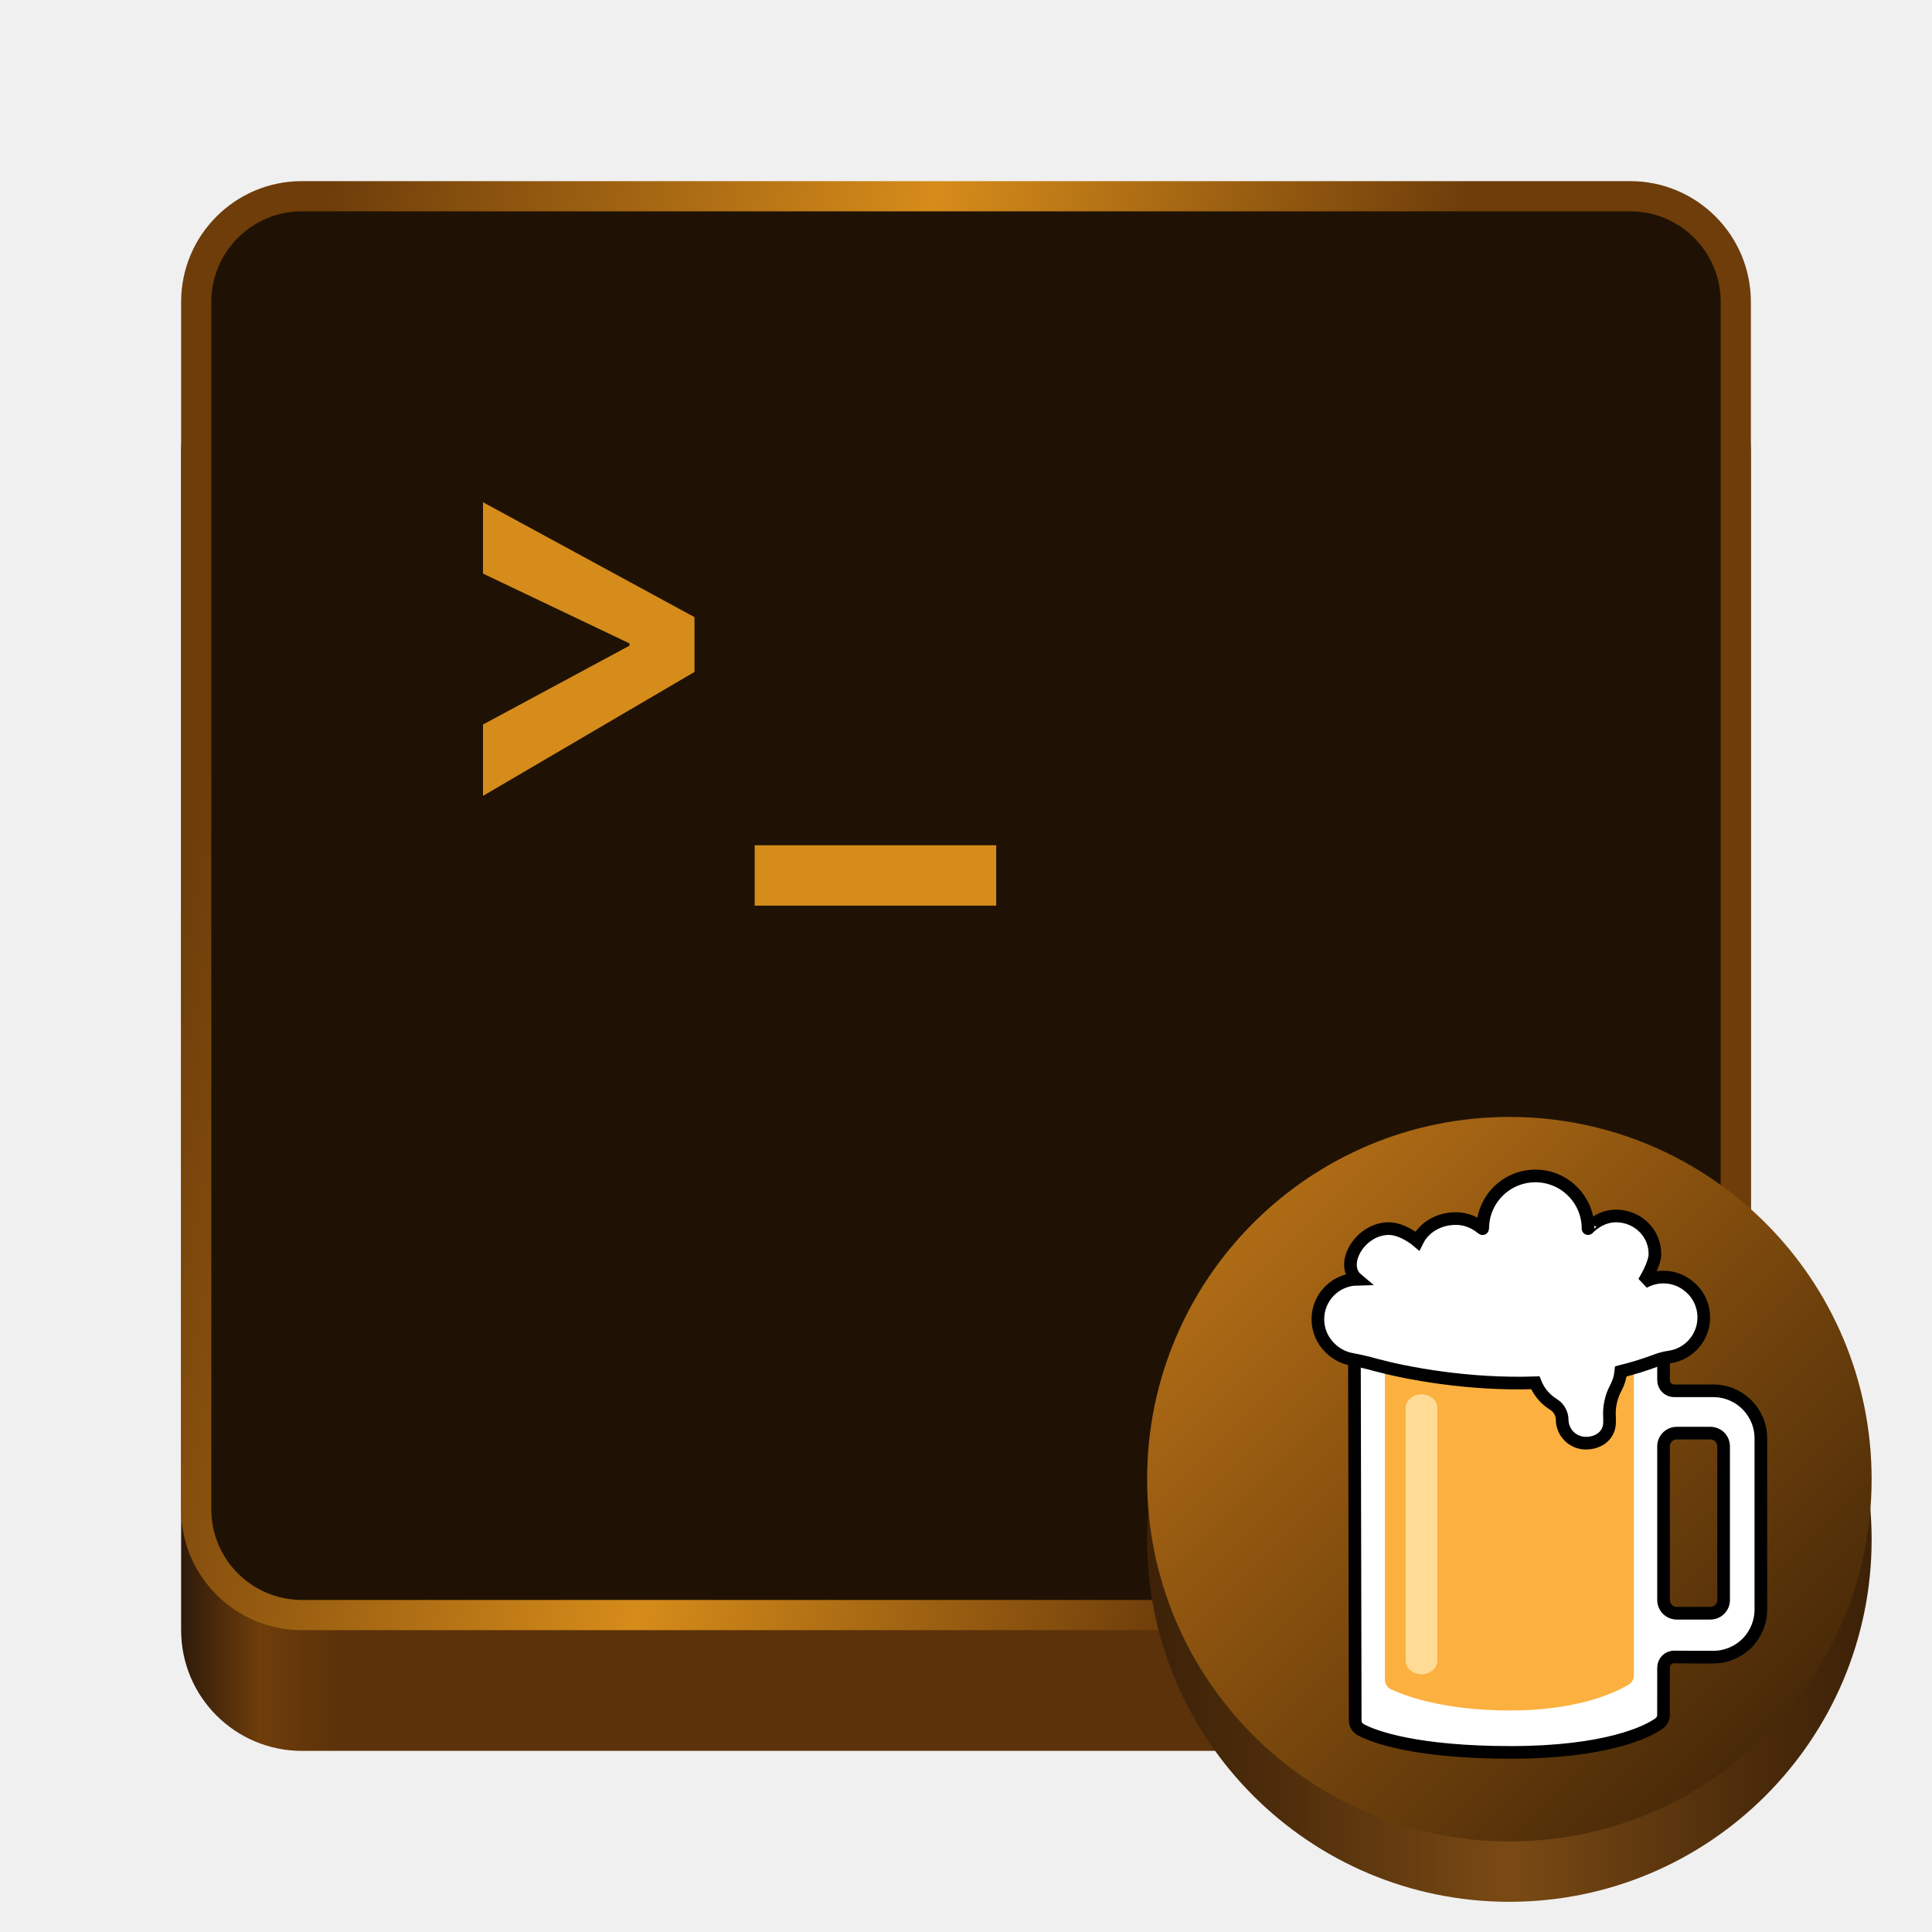
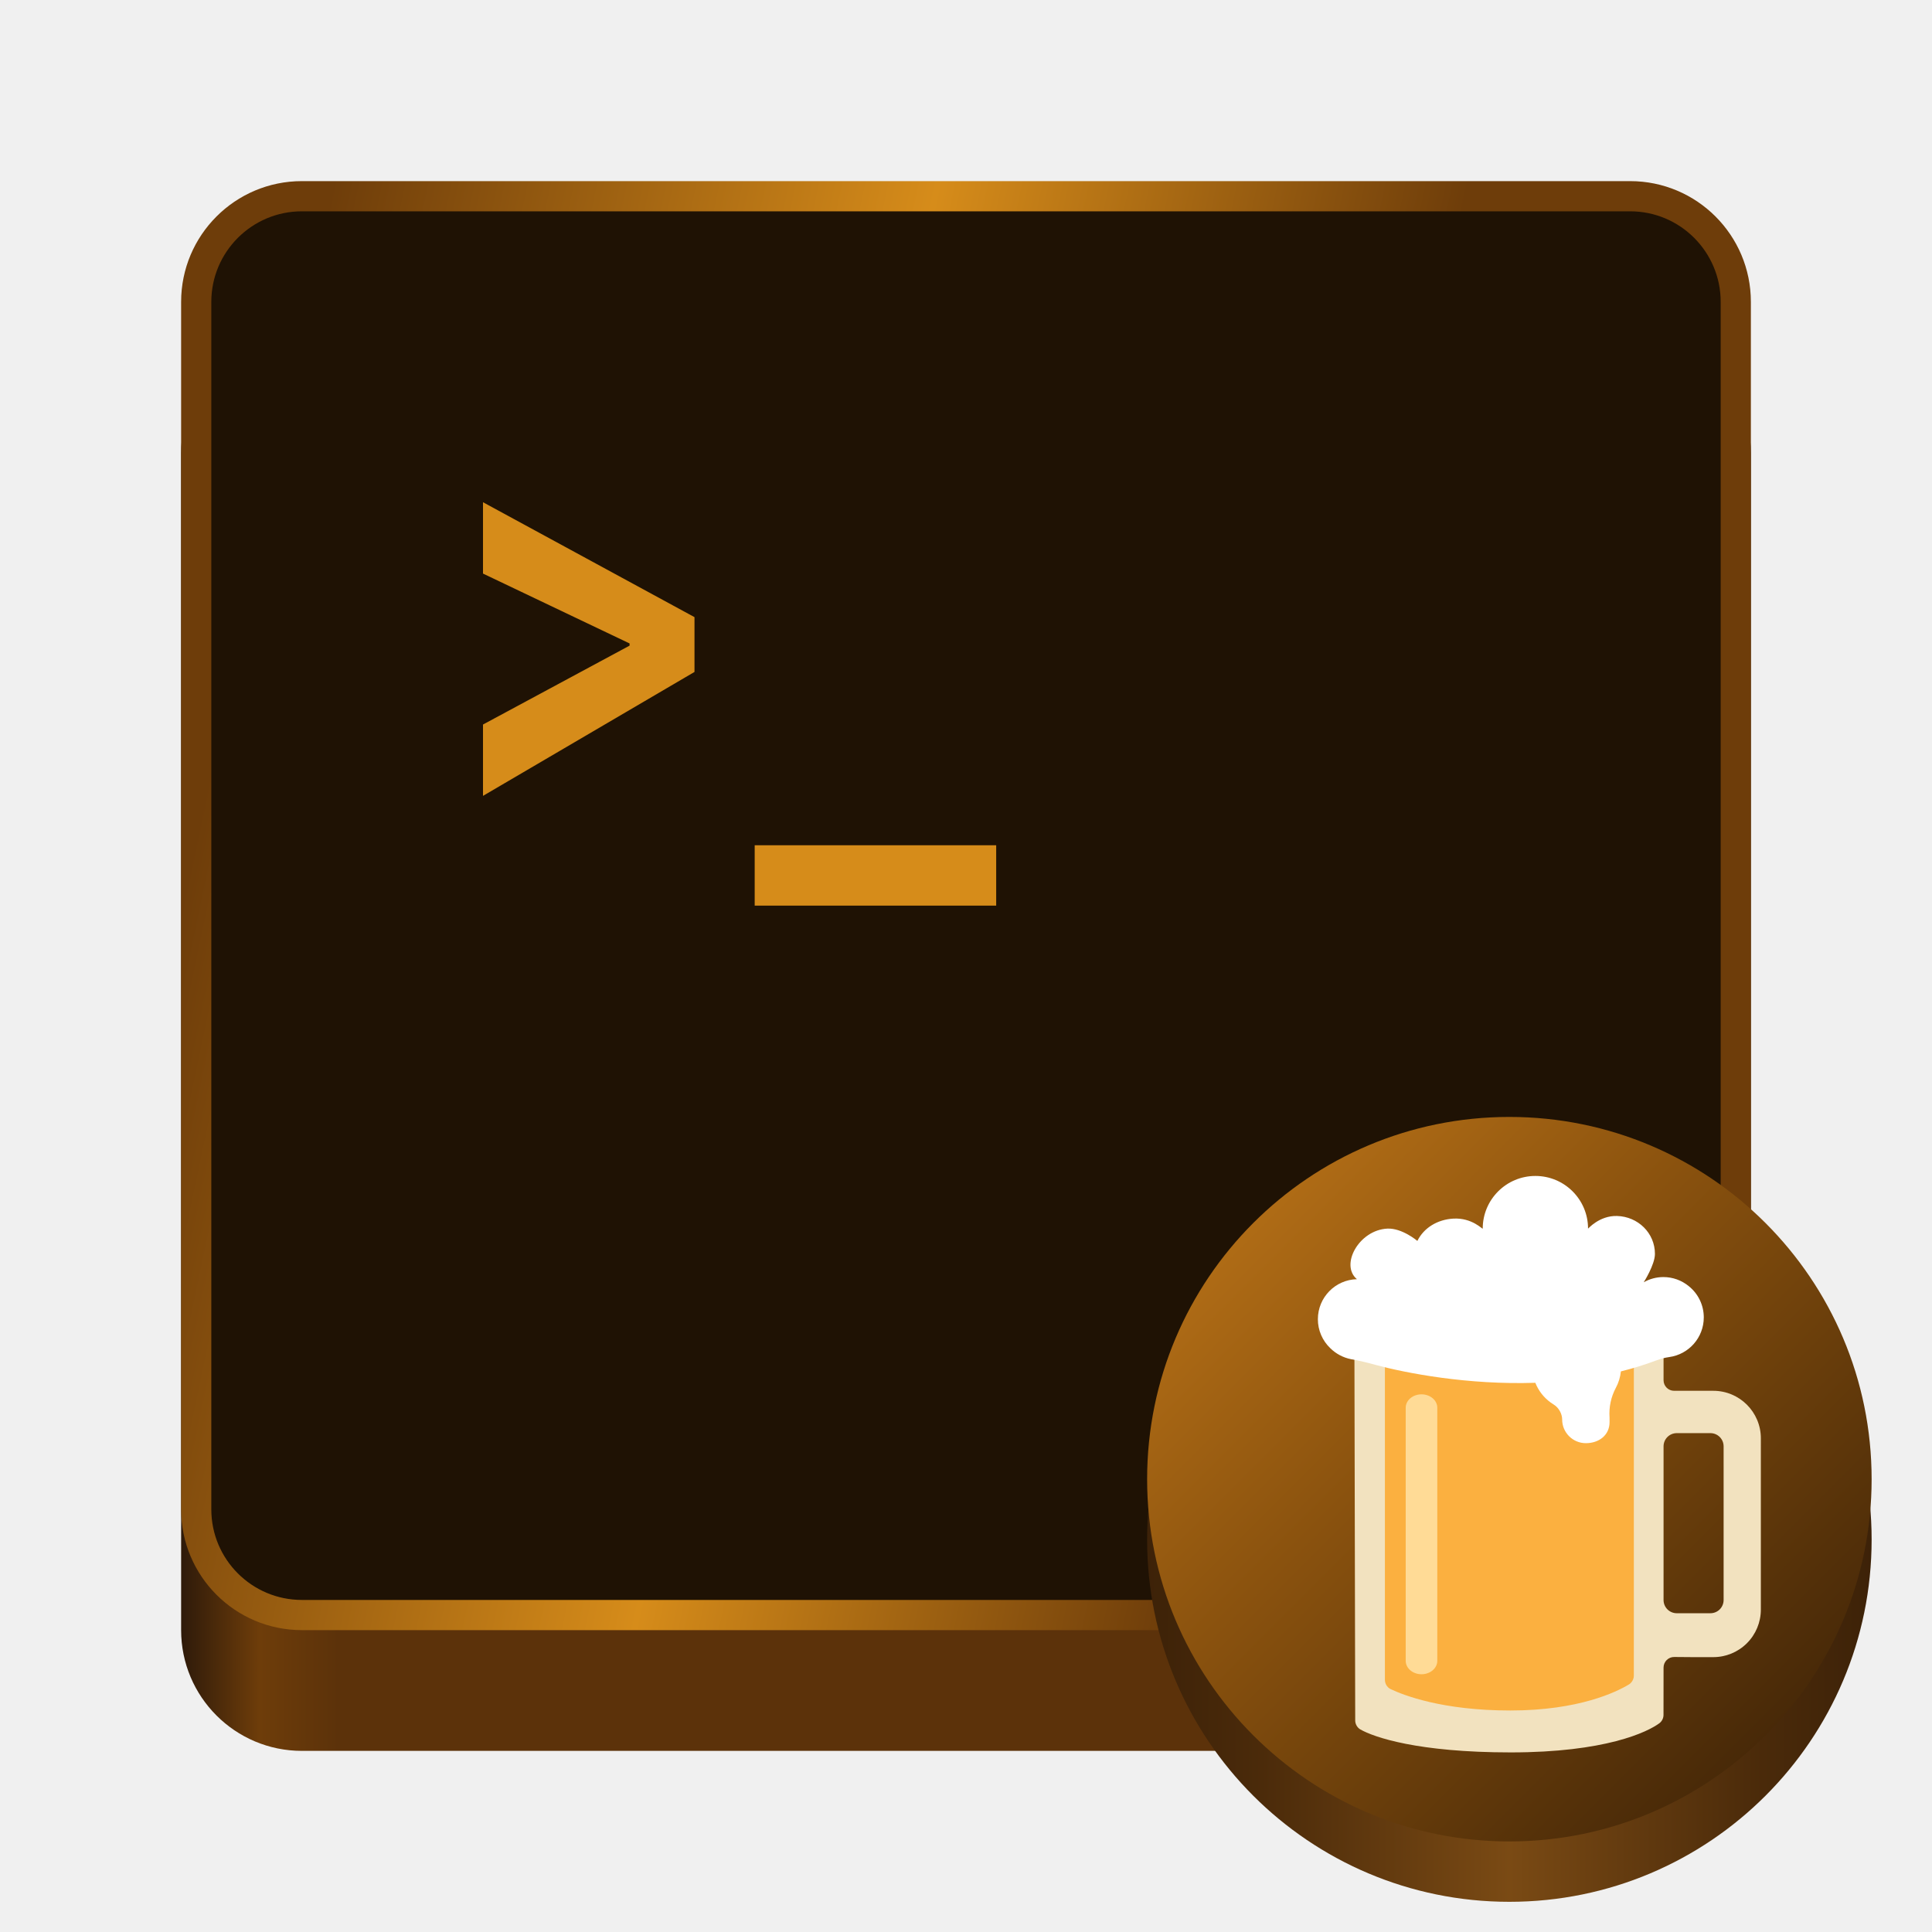
<svg xmlns="http://www.w3.org/2000/svg" height="128px" viewBox="0 0 128 128" width="128px">
  <defs>
    <linearGradient id="a" gradientUnits="userSpaceOnUse" x1="12" x2="116" y1="64" y2="64">
      <stop offset="0" stop-color="#2e1a0a" />
      <stop offset="0.05" stop-color="#6e3d0a" />
      <stop offset="0.1" stop-color="#5c320a" />
      <stop offset="0.9" stop-color="#5c320a" />
      <stop offset="0.95" stop-color="#6e3d0a" />
      <stop offset="1" stop-color="#2e1a0a" />
    </linearGradient>
    <linearGradient id="b" gradientUnits="userSpaceOnUse" x1="12" x2="112.041" y1="60" y2="80.988">
      <stop offset="0" stop-color="#6e3d0a" />
      <stop offset="0.384" stop-color="#d68c1a" />
      <stop offset="0.721" stop-color="#6e3d0a" />
      <stop offset="1" stop-color="#6e3d0a" />
    </linearGradient>
    <linearGradient id="brewgrad" gradientUnits="userSpaceOnUse" x1="76" y1="74" x2="124" y2="122">
      <stop offset="0" stop-color="#c47a1a" />
      <stop offset="0.4" stop-color="#8a520e" />
      <stop offset="1" stop-color="#331c06" />
    </linearGradient>
    <linearGradient id="shadowgrad" gradientUnits="userSpaceOnUse" x1="76" y1="102" x2="124" y2="102">
      <stop offset="0" stop-color="#3d2208" />
      <stop offset="0.15" stop-color="#4a2a0a" />
      <stop offset="0.5" stop-color="#7a4a14" />
      <stop offset="0.85" stop-color="#4a2a0a" />
      <stop offset="1" stop-color="#3d2208" />
    </linearGradient>
  </defs>
  <path d="m 20 22 h 88 c 4.418 0 8 3.582 8 8 v 78 c 0 4.418 -3.582 8 -8 8 h -88 c -4.418 0 -8 -3.582 -8 -8 v -78 c 0 -4.418 3.582 -8 8 -8 z m 0 0" fill="url(#a)" />
  <path d="m 20 12 h 88 c 4.418 0 8 3.582 8 8 v 80 c 0 4.418 -3.582 8 -8 8 h -88 c -4.418 0 -8 -3.582 -8 -8 v -80 c 0 -4.418 3.582 -8 8 -8 z m 0 0" fill="url(#b)" />
  <path d="m 20 14 h 88 c 3.312 0 6 2.688 6 6 v 80 c 0 3.312 -2.688 6 -6 6 h -88 c -3.312 0 -6 -2.688 -6 -6 v -80 c 0 -3.312 2.688 -6 6 -6 z m 0 0" fill="#1f1204" />
  <path d="m 46.012 40.887 l -14.012 -7.613 v 4.727 l 9.711 4.629 v 0.145 l -9.711 5.227 v 4.727 l 14.012 -8.211 z m 0 0" fill="#d68c1a" />
  <path d="m 50 56 v 4 h 16 v -4 z m 0 0" fill="#d68c1a" />
  <circle cx="100" cy="102" r="24" fill="url(#shadowgrad)" />
  <circle cx="100" cy="98" r="24" fill="url(#brewgrad)" />
  <g transform="translate(102,97) scale(0.175)">
    <g transform="translate(-90,-113)">
-       <path d="m 155.714 186.084a18 18 0 0 0 18.064-17.998c.002-18.273.002-46.51.002-64.833a18 18 0 0 0 -18-18h-14.838a4 4 0 0 1 -4-4v-9.43h-117.03l.295 138.213a4.001 4.001 0 0 0 1.85 3.365c5.212 3.018 21.921 8.75 57.004 8.75 35.825 0 51.839-7.674 56.424-11.139a3.979 3.979 0 0 0 1.438-3.062c.019-3.825.019-12.688.019-17.924a3.999 3.999 0 0 1 4.083-3.999c4.401.062 9.674.071 14.689.057zm-18.772-79.806c0-1.326.527-2.598 1.464-3.536a5.004 5.004 0 0 1 3.536-1.464h12.738c1.326 0 2.598.527 3.536 1.464a5.004 5.004 0 0 1 1.464 3.536v58.185a5.004 5.004 0 0 1 -1.464 3.536 5.004 5.004 0 0 1 -3.536 1.464h-12.738a5.004 5.004 0 0 1 -3.536-1.464 5.004 5.004 0 0 1 -1.464-3.536z" fill="#fff" fill-rule="nonzero" stroke="#000" stroke-width="4.79" />
+       <path d="m 155.714 186.084a18 18 0 0 0 18.064-17.998c.002-18.273.002-46.51.002-64.833a18 18 0 0 0 -18-18h-14.838a4 4 0 0 1 -4-4v-9.43h-117.03l.295 138.213a4.001 4.001 0 0 0 1.85 3.365c5.212 3.018 21.921 8.75 57.004 8.75 35.825 0 51.839-7.674 56.424-11.139a3.979 3.979 0 0 0 1.438-3.062c.019-3.825.019-12.688.019-17.924a3.999 3.999 0 0 1 4.083-3.999c4.401.062 9.674.071 14.689.057zm-18.772-79.806c0-1.326.527-2.598 1.464-3.536a5.004 5.004 0 0 1 3.536-1.464h12.738c1.326 0 2.598.527 3.536 1.464a5.004 5.004 0 0 1 1.464 3.536v58.185a5.004 5.004 0 0 1 -1.464 3.536 5.004 5.004 0 0 1 -3.536 1.464h-12.738a5.004 5.004 0 0 1 -3.536-1.464 5.004 5.004 0 0 1 -1.464-3.536z" fill="#f2e2bf" fill-rule="nonzero" />
      <path d="m31.449 70.663v123.986c0 1.431.764 2.753 2.003 3.467 5.061 2.412 19.743 8.169 45.484 8.169 25.912 0 40.158-6.995 44.928-9.878a3.987 3.987 0 0 0 1.827-3.351c.011-16.441.011-122.393.011-122.393z" fill="#fbb040" />
      <g stroke-linecap="round">
        <path d="m35.521.249v112.816" fill="none" stroke="#ffdb96" stroke-linejoin="miter" stroke-width="11.96" transform="matrix(1 0 0 .84931 9.782 91.452)" />
-         <path d="m43.739 28.505c2.473-4.998 7.628-8.088 13.574-8.44 7.167-.424 11.167 4.197 11.167 3.787 0-11.012 8.928-19.938 19.941-19.938 11.014 0 19.936 8.926 19.936 19.938 0 .113 4.241-4.967 10.965-4.783 7.924.217 14.355 6.427 14.355 14.355 0 4.103-4.236 10.728-4.236 10.728a15.073 15.073 0 0 1 7.432-1.957 15.09 15.09 0 0 1 9.59 3.421 15.119 15.119 0 0 1 5.708 11.851c0 7.666-5.691 14.001-13.079 15.012a22.339 22.339 0 0 0 -4.891 1.27c-4.391 1.655-8.881 3.027-13.417 4.159a16.66 16.66 0 0 1 -1.909 6.231 20.723 20.723 0 0 0 -2.38 11.257c-.002.236.007 1.472.007 1.71 0 4.956-4.016 7.972-8.976 7.972a8.971 8.971 0 0 1 -8.971-8.972c0-2-1.177-4.388-3.11-5.587a16.564 16.564 0 0 1 -1.3-.873 16.842 16.842 0 0 1 -5.746-7.424c-25.55.846-48.861-3.64-60.612-6.809a98.218 98.218 0 0 0 -9.171-2.13 15.439 15.439 0 0 1 -7.83-4.151 15.112 15.112 0 0 1 -4.713-10.985c0-8.245 6.581-14.952 14.781-15.149-6.472-5.418.795-18.648 11.537-19.148 5.566-.259 11.348 4.655 11.348 4.655z" fill="#fff" stroke="#000" stroke-width="4.79" />
+         <path d="m43.739 28.505c2.473-4.998 7.628-8.088 13.574-8.44 7.167-.424 11.167 4.197 11.167 3.787 0-11.012 8.928-19.938 19.941-19.938 11.014 0 19.936 8.926 19.936 19.938 0 .113 4.241-4.967 10.965-4.783 7.924.217 14.355 6.427 14.355 14.355 0 4.103-4.236 10.728-4.236 10.728a15.073 15.073 0 0 1 7.432-1.957 15.09 15.09 0 0 1 9.59 3.421 15.119 15.119 0 0 1 5.708 11.851c0 7.666-5.691 14.001-13.079 15.012a22.339 22.339 0 0 0 -4.891 1.27c-4.391 1.655-8.881 3.027-13.417 4.159a16.66 16.66 0 0 1 -1.909 6.231 20.723 20.723 0 0 0 -2.38 11.257c-.002.236.007 1.472.007 1.71 0 4.956-4.016 7.972-8.976 7.972a8.971 8.971 0 0 1 -8.971-8.972c0-2-1.177-4.388-3.11-5.587a16.564 16.564 0 0 1 -1.3-.873 16.842 16.842 0 0 1 -5.746-7.424c-25.55.846-48.861-3.64-60.612-6.809a98.218 98.218 0 0 0 -9.171-2.13 15.439 15.439 0 0 1 -7.83-4.151 15.112 15.112 0 0 1 -4.713-10.985c0-8.245 6.581-14.952 14.781-15.149-6.472-5.418.795-18.648 11.537-19.148 5.566-.259 11.348 4.655 11.348 4.655z" fill="#fff" />
      </g>
    </g>
  </g>
</svg>
